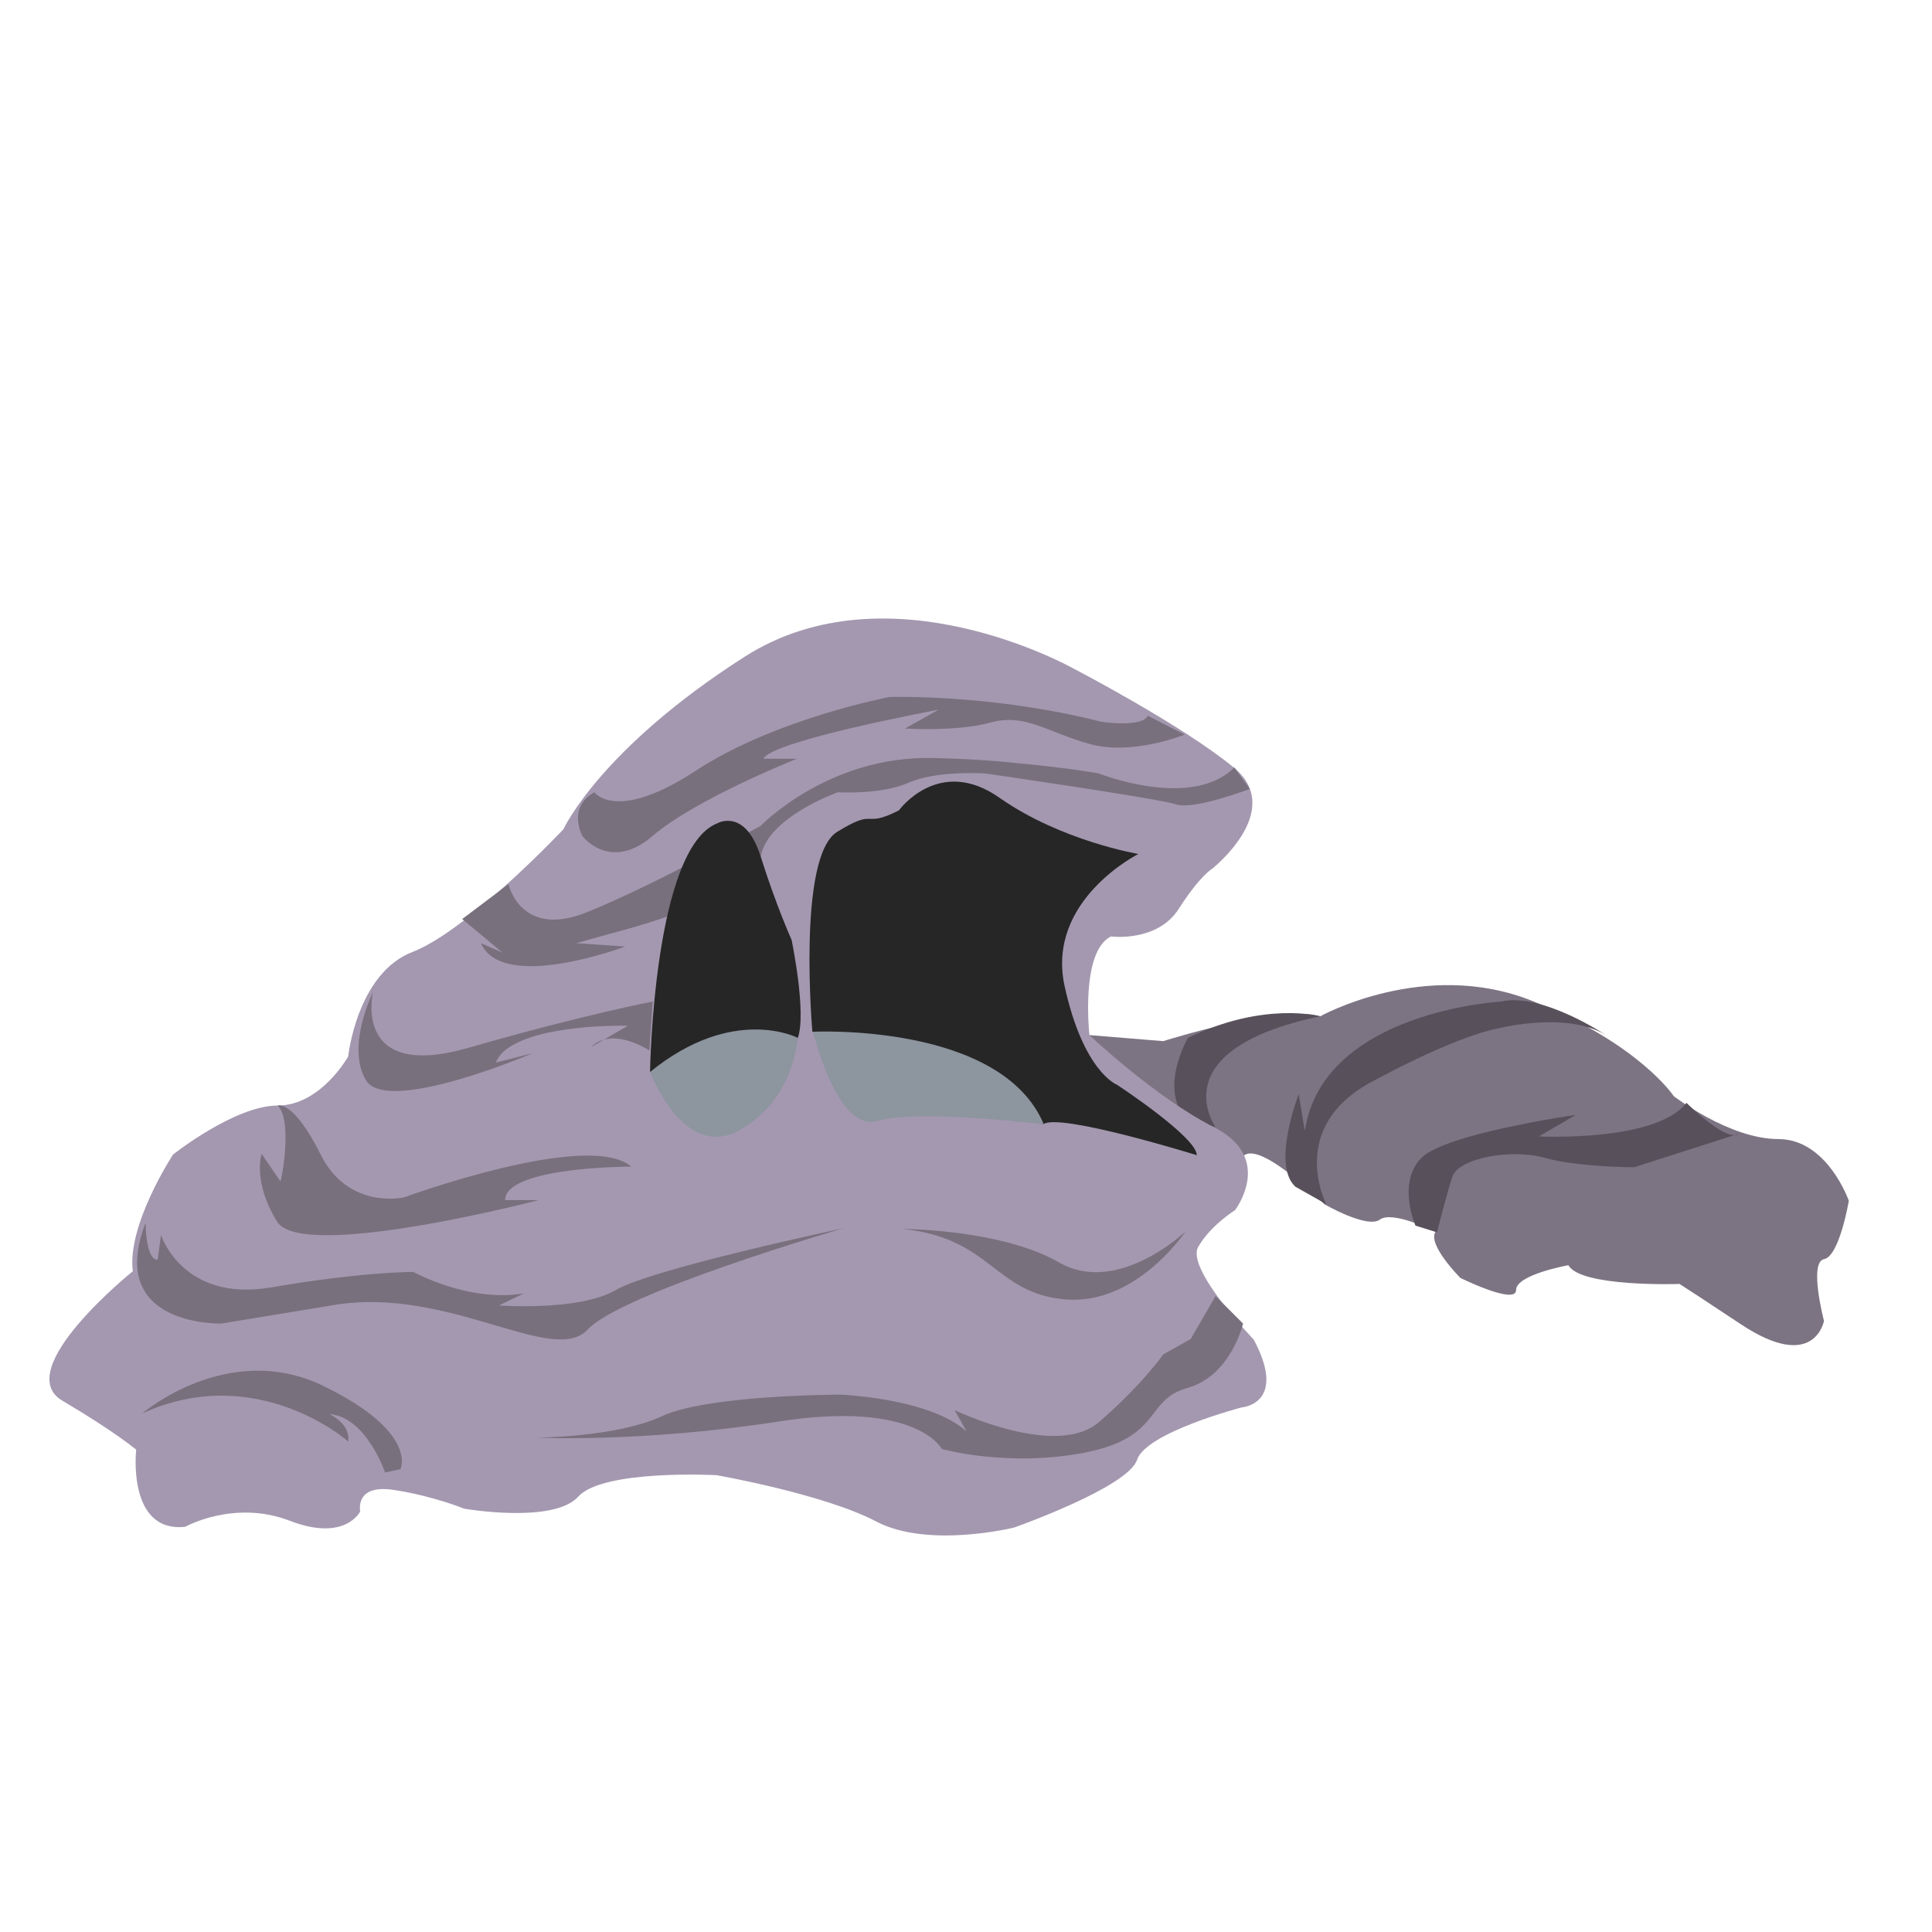
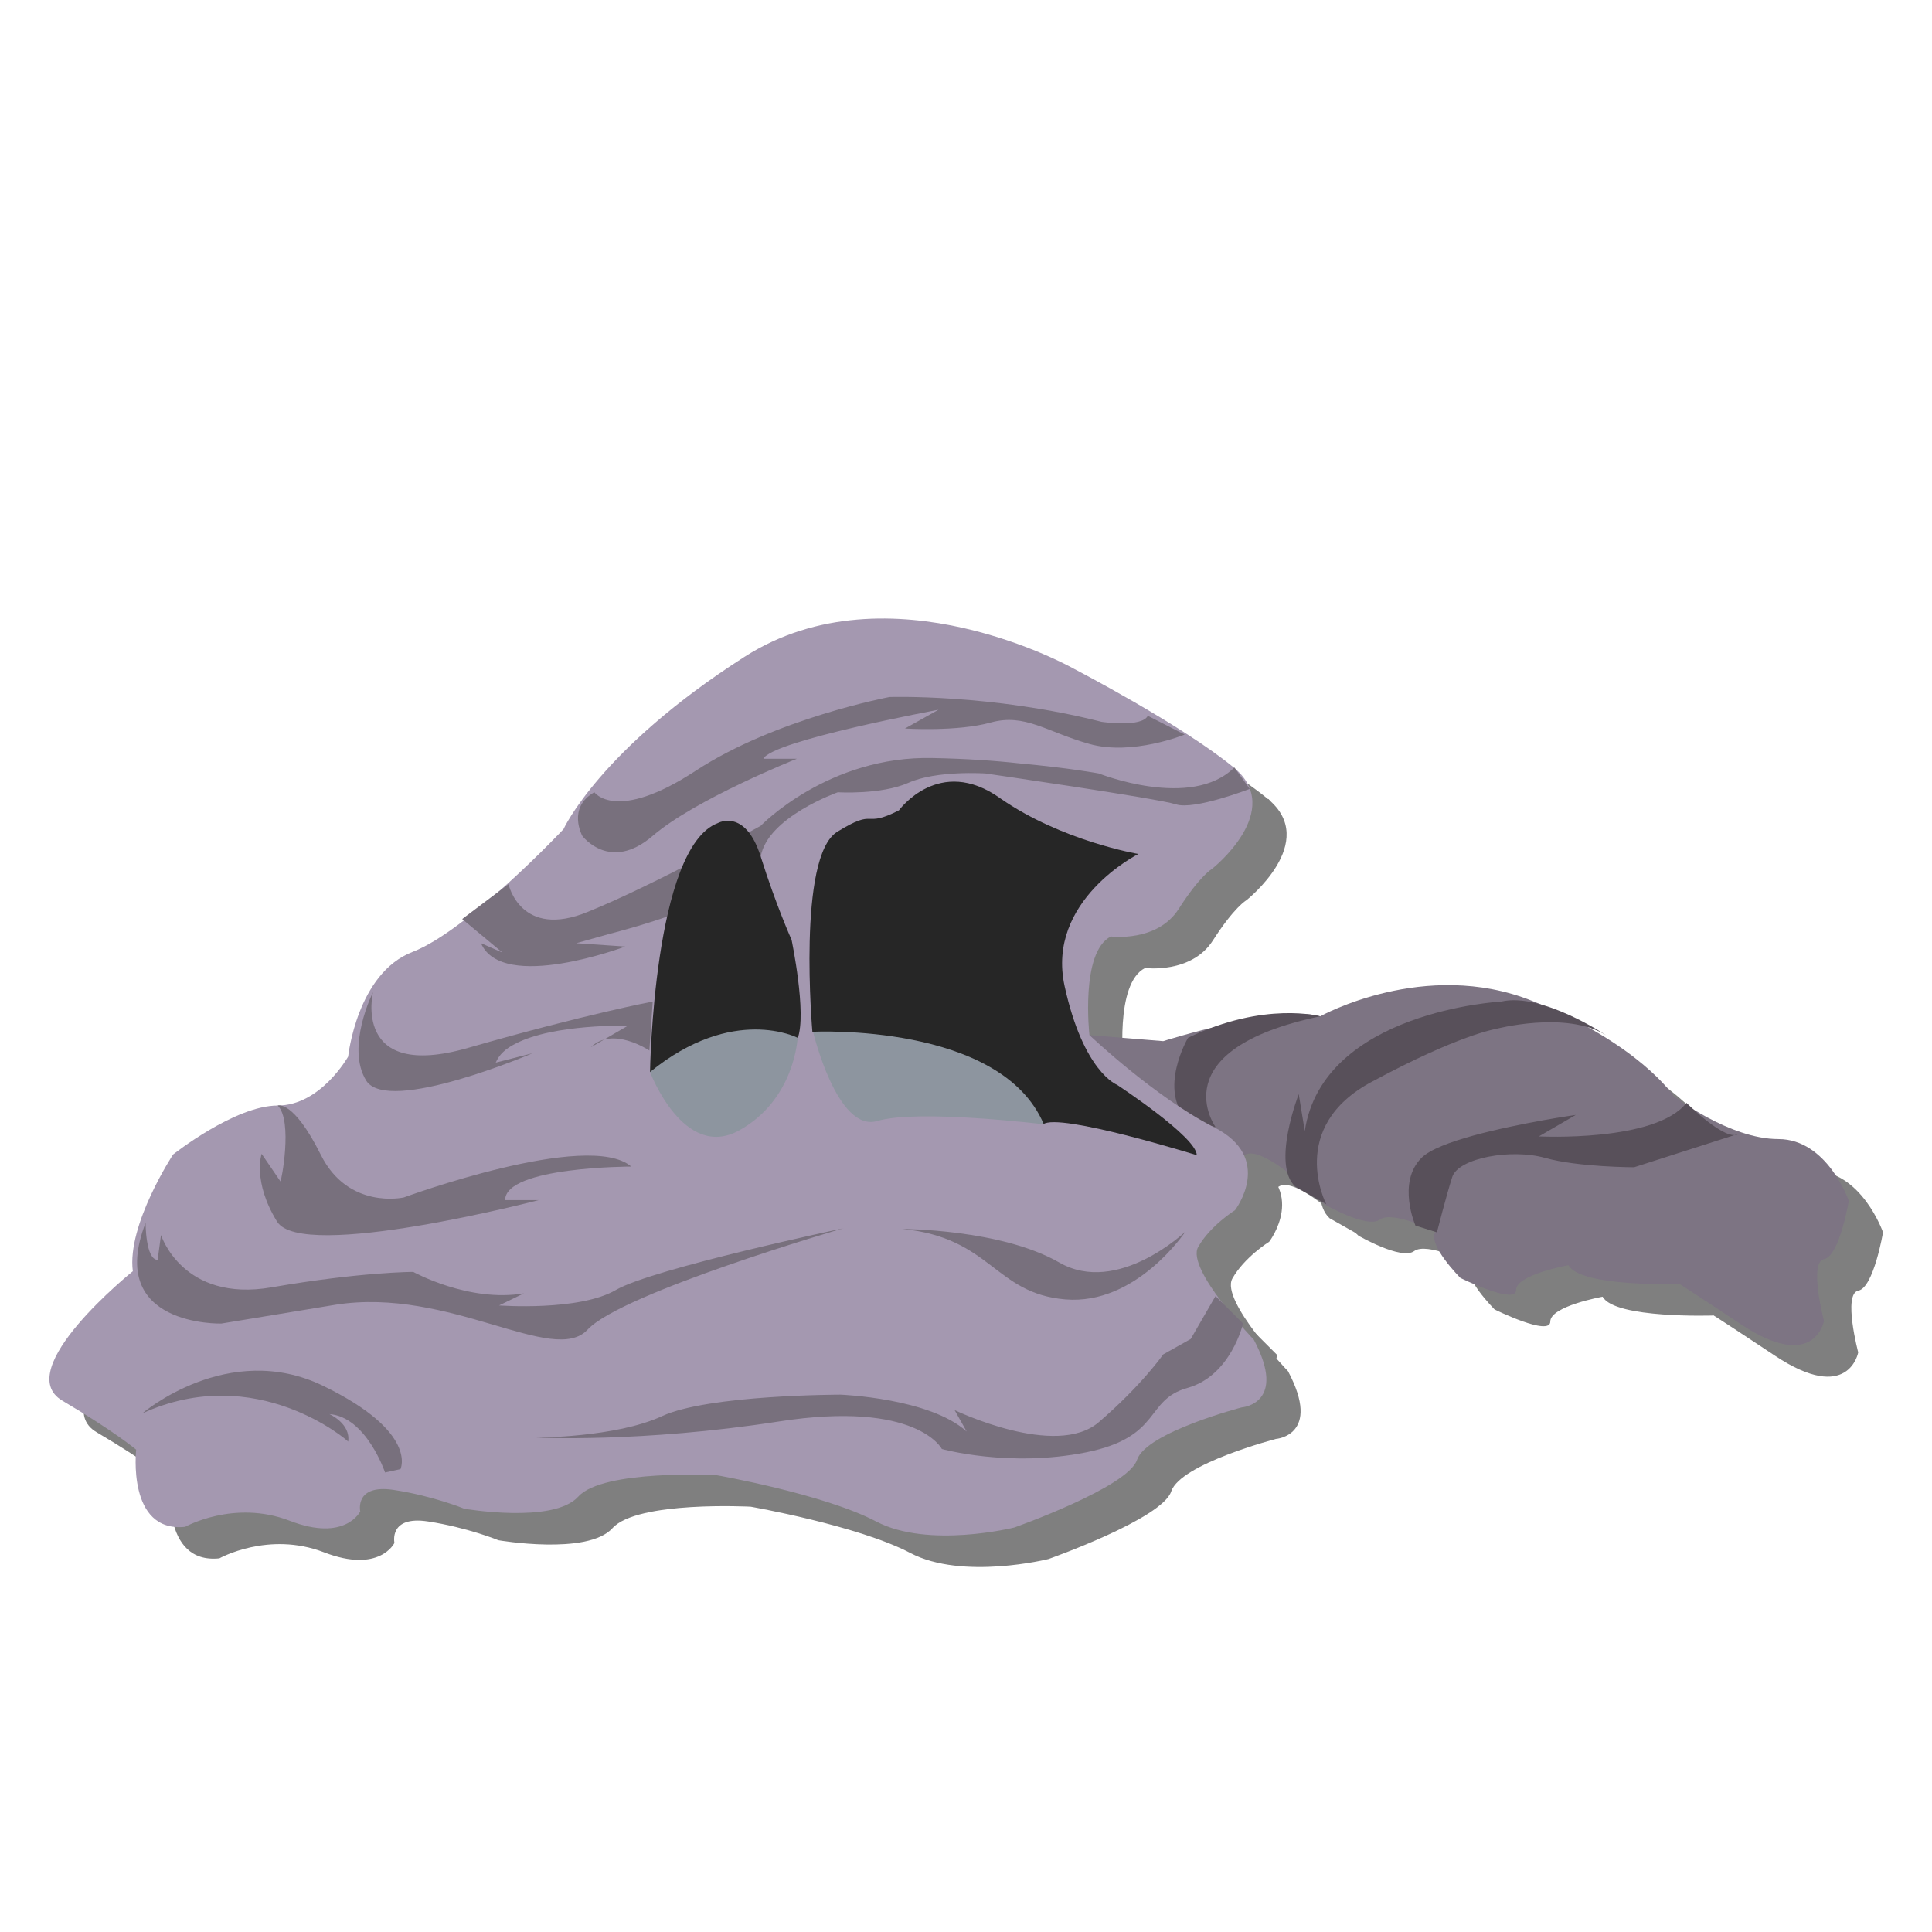
<svg xmlns="http://www.w3.org/2000/svg" version="1.1" id="Layer_1" x="0px" y="0px" viewBox="0 0 288 288" style="enable-background:new 0 0 288 288;" xml:space="preserve">
  <style type="text/css">
- 	.st0{fill:#7D7483;}
- 	.st1{fill:#58505A;}
- 	.st2{fill:#A498B0;}
- 	.st3{fill:#78707D;}
- 	.st4{fill:#262626;}
- 	.st5{fill:#8D959F;}
+ 	.st0{opacity:0.5;}
+ 	.st1{fill:#7D7483;}
+ 	.st2{fill:#58505A;}
+ 	.st3{fill:#A498B0;}
+ 	.st4{fill:#78707D;}
+ 	.st5{fill:#262626;}
+ 	.st6{fill:#8D959F;}
</style>
-   <path class="st0" d="M162.4,154.3l11,0.9c0,0,17.4-5.5,23.4-3.7c0,0,15.6-8.7,31.6-2.3c16,6.4,21.1,14.2,21.1,14.2s8.3,6.4,15.6,6.4  c7.3,0,10.5,9.2,10.5,9.2s-1.4,8.3-3.7,8.7c-2.3,0.5,0,9.2,0,9.2s-1.4,7.8-12.4,0.5c-11-7.3-9.2-6-9.2-6s-14.7,0.5-16.5-2.8  c0,0-7.8,1.4-7.8,3.7c0,2.3-8.3-1.8-8.3-1.8s-5-5-3.7-6.9c0,0-6.4-3.2-8.3-1.8s-8.3-2.3-8.3-2.3s-9.2-9.2-11.9-7.3  C183.1,174,160.1,164.4,162.4,154.3z" />
-   <path class="st1" d="M211,182.7c0,0-2.8-6.4,0.9-10.1c2.5-2.5,12.1-4.5,18.1-5.6c2.8-0.5,4.9-0.8,4.9-0.8l-5.5,3.2  c0,0,17.4,0.9,22-5c0,0,6,6,7.8,4.6l-15.6,5c0,0-8.3,0-13.3-1.4c-5-1.4-12.8,0-13.8,2.8c-0.9,2.8-2.3,8.3-2.3,8.3L211,182.7z" />
-   <path class="st1" d="M197.7,179.5c0,0-6-11.5,6.9-18.3c12.8-6.9,18.3-7.8,18.3-7.8s10.5-2.8,16.5,0.9c0,0-9.6-6.4-15.6-5  c0,0-26.6,1.4-29.3,19.3l-0.9-5.5c0,0-4.1,10.5-0.5,13.8L197.7,179.5z" />
-   <path class="st1" d="M181.2,168c0,0-8.3-11.5,15.6-16.5c0,0-8.3-2.3-19.7,3.2c0,0-4.6,7.8,0,12.4L181.2,168z" />
-   <path class="st2" d="M162.4,154.3c0,0-1.4-12.4,3.2-14.7c0,0,6.9,0.9,10.1-4.1c3.2-5,5-6,5-6s11-8.7,3.2-15.1s-23.8-14.7-23.8-14.7  s-27.5-15.6-49.1-1.8s-27,25.7-27,25.7s-14.2,15.1-22.5,18.3s-9.6,15.6-9.6,15.6s-4.1,7.3-10.5,7.3s-15.6,7.3-15.6,7.3  s-6.9,10.5-6,17.4c0,0-18.3,14.7-10.5,19.3s11,7.3,11,7.3s-1.4,12.4,7.3,11.5c0,0,7.3-4.1,15.6-0.9s10.5-1.4,10.5-1.4  s-0.9-4.1,5-3.2s10.5,2.8,10.5,2.8s13.3,2.3,17-1.8c3.7-4.1,20.6-3.2,20.6-3.2s16,2.8,23.8,6.9s20.6,0.9,20.6,0.9s17-6,18.3-10.1  c1.4-4.1,15.6-7.8,15.6-7.8s6.9-0.5,1.8-10.1c0,0-10.1-10.5-8.3-13.8c1.8-3.2,5.5-5.5,5.5-5.5s6-7.8-3.2-12.4  C172.1,163.5,162.4,154.3,162.4,154.3z" />
-   <path class="st3" d="M88.6,118.1c0,0,3.2,4.6,15.1-3.2s28.9-11,28.9-11s15.1-0.5,31.6,3.7c0,0,6,0.9,6.9-0.9l5.5,2.8  c0,0-7.8,3.2-14.2,1.4c-6.4-1.8-9.6-4.6-14.7-3.2c-5,1.4-12.8,0.9-12.8,0.9l5-2.8c0,0-24.8,4.6-26.1,7.3h5c0,0-15.1,6-21.5,11.5  s-10.5,0-10.5,0S84.5,120.4,88.6,118.1z" />
-   <path class="st3" d="M75.8,131.8c0,0,1.8,8.3,11.9,4.1c10.1-4.1,25.7-12.8,25.7-12.8s10.1-10.5,25.7-10.1c5,0.1,9.3,0.4,12.9,0.8  c7.6,0.7,11.8,1.5,11.8,1.5s13.8,5.5,20.2-0.9l2.3,3.2c0,0-8.3,3.2-11,2.3c-2.8-0.9-28.4-4.6-28.4-4.6s-7.3-0.5-11.5,1.4  c-4.1,1.8-10.5,1.4-10.5,1.4s-10.5,3.7-11.5,9.6c-0.9,6-20.6,11-22.5,11.5c-1.8,0.5-5,1.4-5,1.4l7.3,0.5c0,0-18.3,6.9-21.5-0.5  l3.2,1.4l-6-5L75.8,131.8z" />
-   <path class="st3" d="M55.6,147.9c0,0-3.2,13.3,14.2,8.3c17.4-5,27.5-6.9,27.5-6.9l-0.5,7.3c0,0-5.5-3.7-8.7-0.5l5.5-3.2  c0,0-11.1-0.3-16.8,2.7c-1.4,0.7-2.4,1.6-2.9,2.8l5.5-1.4c0,0-21.5,9.2-24.8,4.1C51.5,156.1,55.6,147.9,55.6,147.9z" />
-   <path class="st3" d="M41.4,164.8c0,0,2.3-0.9,6.4,7.3c4.1,8.3,12.4,6.4,12.4,6.4s27.5-10.1,33.9-4.6c0,0-18.8,0-18.8,5h5  c0,0-35.3,9.2-39,3.2s-2.3-10.1-2.3-10.1l2.8,4.1C41.9,176.3,43.7,167.1,41.4,164.8z" />
-   <path class="st3" d="M21.7,182.3c0,0,0,5.5,1.8,5.5l0.5-3.7c0,0,3.2,10.1,16.5,7.8c13.3-2.3,21.1-2.3,21.1-2.3s8.3,4.6,16.5,3.2  l-3.7,1.8c0,0,11.9,0.9,17.4-2.3c5.5-3.2,33.9-9.2,33.9-9.2s-33,9.6-38.1,15.1s-20.6-6.4-37.6-3.7c-17,2.8-17,2.8-17,2.8  S15.7,197.8,21.7,182.3z" />
-   <path class="st3" d="M134.5,183.2c0,0,14.7,0,23.4,5c8.7,5,18.8-4.6,18.8-4.6s-7.3,11-17.9,10.1  C148.2,192.8,147.8,184.5,134.5,183.2z" />
-   <path class="st3" d="M21.2,210.7c0,0,12.8-11,27-4.1c14.2,6.9,11.5,12.4,11.5,12.4l-2.3,0.5c0,0-2.8-8.3-8.3-8.7  c0,0,3.2,1.4,2.8,4.1C51.9,214.8,38.2,202.9,21.2,210.7z" />
-   <path class="st3" d="M79.9,214.3c0,0,11.9,0,18.8-3.2c6.9-3.2,26.6-3.2,26.6-3.2s13.3,0.5,18.8,5.5l-1.8-3.2c0,0,15.1,7.3,21.5,1.8  c6.4-5.5,9.6-10.1,9.6-10.1l4.1-2.3l3.7-6.4l4.1,4.1c0,0-1.8,7.8-8.3,9.6c-6.4,1.8-3.7,7.3-15.1,9.6c-11.5,2.3-21.5-0.5-21.5-0.5  s-3.7-7.3-24.3-4.1S79.9,214.3,79.9,214.3z" />
-   <path class="st4" d="M96.9,159.8c0,0,0.5-33.5,10.1-37.1c0,0,4.1-2.3,6.4,5s4.6,12.4,4.6,12.4s2.3,11,0.9,14.7  C117.5,158.4,96.9,159.8,96.9,159.8z" />
-   <path class="st4" d="M134,120.8c0,0,6-8.3,15.1-1.8c9.2,6.4,20.6,8.3,20.6,8.3s-13.8,6.9-11,19.7s7.8,14.7,7.8,14.7  s11.9,7.8,11.9,10.5c0,0-20.6-6.4-22.9-4.6l-34.4-13.8c0,0-2.3-26.1,3.7-29.8S128.5,123.6,134,120.8z" />
-   <path class="st5" d="M96.9,159.8c0,0,5,13.3,13.3,8.7s8.7-13.8,8.7-13.8S109.3,149.7,96.9,159.8z" />
-   <path class="st5" d="M121.2,153.8c0,0,28-1.4,34.4,13.8c0,0-18.8-2.3-24.8-0.5S121.2,153.8,121.2,153.8z" />
+   <g class="st0">
+     <path d="M167.5,159l11,0.9c0,0,17.4-5.5,23.4-3.7c0,0,15.6-8.7,31.6-2.3s21.1,14.2,21.1,14.2s8.3,6.4,15.6,6.4   c7.3,0,10.5,9.2,10.5,9.2s-1.4,8.3-3.7,8.7c-2.3,0.5,0,9.2,0,9.2s-1.4,7.8-12.4,0.5c-11-7.3-9.2-6-9.2-6s-14.7,0.5-16.5-2.8   c0,0-7.8,1.4-7.8,3.7s-8.3-1.8-8.3-1.8s-5-5-3.7-6.9c0,0-6.4-3.2-8.3-1.8s-8.3-2.3-8.3-2.3s-9.2-9.2-11.9-7.3   C188.2,178.7,165.2,169.1,167.5,159z" />
+     <path d="M216.1,187.4c0,0-2.8-6.4,0.9-10.1c2.5-2.5,12.1-4.5,18.1-5.6c2.8-0.5,4.9-0.8,4.9-0.8l-5.5,3.2c0,0,17.4,0.9,22-5   c0,0,6,6,7.8,4.6l-15.6,5c0,0-8.3,0-13.3-1.4s-12.8,0-13.8,2.8c-0.9,2.8-2.3,8.3-2.3,8.3L216.1,187.4z" />
+     <path d="M202.8,184.2c0,0-6-11.5,6.9-18.3c12.8-6.9,18.3-7.8,18.3-7.8s10.5-2.8,16.5,0.9c0,0-9.6-6.4-15.6-5   c0,0-26.6,1.4-29.3,19.3l-0.9-5.5c0,0-4.1,10.5-0.5,13.8L202.8,184.2z" />
+     <path d="M186.3,172.7c0,0-8.3-11.5,15.6-16.5c0,0-8.3-2.3-19.7,3.2c0,0-4.6,7.8,0,12.4L186.3,172.7z" />
+     <path d="M167.5,159c0,0-1.4-12.4,3.2-14.7c0,0,6.9,0.9,10.1-4.1c3.2-5,5-6,5-6s11-8.7,3.2-15.1s-23.8-14.7-23.8-14.7   s-27.5-15.6-49.1-1.8s-27,25.7-27,25.7s-14.2,15.1-22.5,18.3S57,162.2,57,162.2s-4.1,7.3-10.5,7.3s-15.6,7.3-15.6,7.3   s-6.9,10.5-6,17.4c0,0-18.3,14.7-10.5,19.3s11,7.3,11,7.3s-1.4,12.4,7.3,11.5c0,0,7.3-4.1,15.6-0.9s10.5-1.4,10.5-1.4   s-0.9-4.1,5-3.2s10.5,2.8,10.5,2.8s13.3,2.3,17-1.8s20.6-3.2,20.6-3.2s16,2.8,23.8,6.9s20.6,0.9,20.6,0.9s17-6,18.3-10.1   c1.4-4.1,15.6-7.8,15.6-7.8s6.9-0.5,1.8-10.1c0,0-10.1-10.5-8.3-13.8c1.8-3.2,5.5-5.5,5.5-5.5s6-7.8-3.2-12.4   C177.2,168.2,167.5,159,167.5,159z" />
+     <path d="M93.7,122.8c0,0,3.2,4.6,15.1-3.2s28.9-11,28.9-11s15.1-0.5,31.6,3.7c0,0,6,0.9,6.9-0.9l5.5,2.8c0,0-7.8,3.2-14.2,1.4   c-6.4-1.8-9.6-4.6-14.7-3.2c-5,1.4-12.8,0.9-12.8,0.9l5-2.8c0,0-24.8,4.6-26.1,7.3h5c0,0-15.1,6-21.5,11.5c-6.4,5.5-10.5,0-10.5,0   S89.6,125.1,93.7,122.8z" />
+     <path d="M80.9,136.5c0,0,1.8,8.3,11.9,4.1c10.1-4.1,25.7-12.8,25.7-12.8s10.1-10.5,25.7-10.1c5,0.1,9.3,0.4,12.9,0.8   c7.6,0.7,11.8,1.5,11.8,1.5s13.8,5.5,20.2-0.9l2.3,3.2c0,0-8.3,3.2-11,2.3c-2.8-0.9-28.4-4.6-28.4-4.6s-7.3-0.5-11.5,1.4   c-4.1,1.8-10.5,1.4-10.5,1.4s-10.5,3.7-11.5,9.6c-0.9,6-20.6,11-22.5,11.5c-1.8,0.5-5,1.4-5,1.4l7.3,0.5c0,0-18.3,6.9-21.5-0.5   l3.2,1.4l-6-5L80.9,136.5z" />
+     <path d="M60.7,152.6c0,0-3.2,13.3,14.2,8.3s27.5-6.9,27.5-6.9l-0.5,7.3c0,0-5.5-3.7-8.7-0.5l5.5-3.2c0,0-11.1-0.3-16.8,2.7   c-1.4,0.7-2.4,1.6-2.9,2.8l5.5-1.4c0,0-21.5,9.2-24.8,4.1C56.6,160.8,60.7,152.6,60.7,152.6z" />
+     <path d="M46.5,169.5c0,0,2.3-0.9,6.4,7.3c4.1,8.3,12.4,6.4,12.4,6.4s27.5-10.1,33.9-4.6c0,0-18.8,0-18.8,5h5c0,0-35.3,9.2-39,3.2   s-2.3-10.1-2.3-10.1l2.8,4.1C47,181,48.8,171.8,46.5,169.5z" />
+     <path d="M26.8,187c0,0,0,5.5,1.8,5.5l0.5-3.7c0,0,3.2,10.1,16.5,7.8s21.1-2.3,21.1-2.3s8.3,4.6,16.5,3.2l-3.7,1.8   c0,0,11.9,0.9,17.4-2.3s33.9-9.2,33.9-9.2s-33,9.6-38.1,15.1s-20.6-6.4-37.6-3.7c-17,2.8-17,2.8-17,2.8S20.8,202.5,26.8,187z" />
+     <path d="M139.6,187.9c0,0,14.7,0,23.4,5s18.8-4.6,18.8-4.6s-7.3,11-17.9,10.1C153.3,197.5,152.9,189.2,139.6,187.9z" />
+     <path d="M26.3,215.4c0,0,12.8-11,27-4.1s11.5,12.4,11.5,12.4l-2.3,0.5c0,0-2.8-8.3-8.3-8.7c0,0,3.2,1.4,2.8,4.1   C57,219.5,43.3,207.6,26.3,215.4z" />
+     <path d="M85,219c0,0,11.9,0,18.8-3.2c6.9-3.2,26.6-3.2,26.6-3.2s13.3,0.5,18.8,5.5l-1.8-3.2c0,0,15.1,7.3,21.5,1.8   s9.6-10.1,9.6-10.1l4.1-2.3l3.7-6.4l4.1,4.1c0,0-1.8,7.8-8.3,9.6c-6.4,1.8-3.7,7.3-15.1,9.6c-11.5,2.3-21.5-0.5-21.5-0.5   s-3.7-7.3-24.3-4.1S85,219,85,219z" />
+     <path d="M102,164.5c0,0,0.5-33.5,10.1-37.1c0,0,4.1-2.3,6.4,5c2.3,7.3,4.6,12.4,4.6,12.4s2.3,11,0.9,14.7   C122.6,163.1,102,164.5,102,164.5z" />
+     <path d="M139.1,125.5c0,0,6-8.3,15.1-1.8c9.2,6.4,20.6,8.3,20.6,8.3s-13.8,6.9-11,19.7s7.8,14.7,7.8,14.7s11.9,7.8,11.9,10.5   c0,0-20.6-6.4-22.9-4.6l-34.4-13.8c0,0-2.3-26.1,3.7-29.8C135.9,125,133.6,128.3,139.1,125.5z" />
+     <path d="M102,164.5c0,0,5,13.3,13.3,8.7s8.7-13.8,8.7-13.8S114.4,154.4,102,164.5z" />
+     <path d="M126.3,158.5c0,0,28-1.4,34.4,13.8c0,0-18.8-2.3-24.8-0.5S126.3,158.5,126.3,158.5z" />
+   </g>
+   <g>
+     <path class="st1" d="M162.4,154.3l11,0.9c0,0,17.4-5.5,23.4-3.7c0,0,15.6-8.7,31.6-2.3s21.1,14.2,21.1,14.2s8.3,6.4,15.6,6.4   c7.3,0,10.5,9.2,10.5,9.2s-1.4,8.3-3.7,8.7c-2.3,0.5,0,9.2,0,9.2s-1.4,7.8-12.4,0.5s-9.2-6-9.2-6s-14.7,0.5-16.5-2.8   c0,0-7.8,1.4-7.8,3.7s-8.3-1.8-8.3-1.8s-5-5-3.7-6.9c0,0-6.4-3.2-8.3-1.8s-8.3-2.3-8.3-2.3s-9.2-9.2-11.9-7.3   C183.1,174,160.1,164.4,162.4,154.3z" />
+     <path class="st2" d="M211,182.7c0,0-2.8-6.4,0.9-10.1c2.5-2.5,12.1-4.5,18.1-5.6c2.8-0.5,4.9-0.8,4.9-0.8l-5.5,3.2   c0,0,17.4,0.9,22-5c0,0,6,6,7.8,4.6l-15.6,5c0,0-8.3,0-13.3-1.4s-12.8,0-13.8,2.8c-0.9,2.8-2.3,8.3-2.3,8.3L211,182.7z" />
+     <path class="st2" d="M197.7,179.5c0,0-6-11.5,6.9-18.3c12.8-6.9,18.3-7.8,18.3-7.8s10.5-2.8,16.5,0.9c0,0-9.6-6.4-15.6-5   c0,0-26.6,1.4-29.3,19.3l-0.9-5.5c0,0-4.1,10.5-0.5,13.8L197.7,179.5z" />
+     <path class="st2" d="M181.2,168c0,0-8.3-11.5,15.6-16.5c0,0-8.3-2.3-19.7,3.2c0,0-4.6,7.8,0,12.4L181.2,168z" />
+     <path class="st3" d="M162.4,154.3c0,0-1.4-12.4,3.2-14.7c0,0,6.9,0.9,10.1-4.1c3.2-5,5-6,5-6s11-8.7,3.2-15.1s-23.8-14.7-23.8-14.7   s-27.5-15.6-49.1-1.8s-27,25.7-27,25.7s-14.2,15.1-22.5,18.3s-9.6,15.6-9.6,15.6s-4.1,7.3-10.5,7.3s-15.6,7.3-15.6,7.3   s-6.9,10.5-6,17.4c0,0-18.3,14.7-10.5,19.3s11,7.3,11,7.3s-1.4,12.4,7.3,11.5c0,0,7.3-4.1,15.6-0.9s10.5-1.4,10.5-1.4   s-0.9-4.1,5-3.2s10.5,2.8,10.5,2.8s13.3,2.3,17-1.8s20.6-3.2,20.6-3.2s16,2.8,23.8,6.9s20.6,0.9,20.6,0.9s17-6,18.3-10.1   c1.4-4.1,15.6-7.8,15.6-7.8s6.9-0.5,1.8-10.1c0,0-10.1-10.5-8.3-13.8c1.8-3.2,5.5-5.5,5.5-5.5s6-7.8-3.2-12.4   C172.1,163.5,162.4,154.3,162.4,154.3z" />
+     <path class="st4" d="M88.6,118.1c0,0,3.2,4.6,15.1-3.2s28.9-11,28.9-11s15.1-0.5,31.6,3.7c0,0,6,0.9,6.9-0.9l5.5,2.8   c0,0-7.8,3.2-14.2,1.4c-6.4-1.8-9.6-4.6-14.7-3.2c-5,1.4-12.8,0.9-12.8,0.9l5-2.8c0,0-24.8,4.6-26.1,7.3h5c0,0-15.1,6-21.5,11.5   s-10.5,0-10.5,0S84.5,120.4,88.6,118.1z" />
+     <path class="st4" d="M75.8,131.8c0,0,1.8,8.3,11.9,4.1c10.1-4.1,25.7-12.8,25.7-12.8s10.1-10.5,25.7-10.1c5,0.1,9.3,0.4,12.9,0.8   c7.6,0.7,11.8,1.5,11.8,1.5s13.8,5.5,20.2-0.9l2.3,3.2c0,0-8.3,3.2-11,2.3c-2.8-0.9-28.4-4.6-28.4-4.6s-7.3-0.5-11.5,1.4   c-4.1,1.8-10.5,1.4-10.5,1.4s-10.5,3.7-11.5,9.6c-0.9,6-20.6,11-22.5,11.5c-1.8,0.5-5,1.4-5,1.4l7.3,0.5c0,0-18.3,6.9-21.5-0.5   l3.2,1.4l-6-5L75.8,131.8z" />
+     <path class="st4" d="M55.6,147.9c0,0-3.2,13.3,14.2,8.3s27.5-6.9,27.5-6.9l-0.5,7.3c0,0-5.5-3.7-8.7-0.5l5.5-3.2   c0,0-11.1-0.3-16.8,2.7c-1.4,0.7-2.4,1.6-2.9,2.8l5.5-1.4c0,0-21.5,9.2-24.8,4.1C51.5,156.1,55.6,147.9,55.6,147.9z" />
+     <path class="st4" d="M41.4,164.8c0,0,2.3-0.9,6.4,7.3c4.1,8.3,12.4,6.4,12.4,6.4s27.5-10.1,33.9-4.6c0,0-18.8,0-18.8,5h5   c0,0-35.3,9.2-39,3.2S39,172,39,172l2.8,4.1C41.9,176.3,43.7,167.1,41.4,164.8z" />
+     <path class="st4" d="M21.7,182.3c0,0,0,5.5,1.8,5.5l0.5-3.7c0,0,3.2,10.1,16.5,7.8s21.1-2.3,21.1-2.3s8.3,4.6,16.5,3.2l-3.7,1.8   c0,0,11.9,0.9,17.4-2.3s33.9-9.2,33.9-9.2s-33,9.6-38.1,15.1S67,191.8,50,194.5c-17,2.8-17,2.8-17,2.8S15.7,197.8,21.7,182.3z" />
+     <path class="st4" d="M134.5,183.2c0,0,14.7,0,23.4,5s18.8-4.6,18.8-4.6s-7.3,11-17.9,10.1C148.2,192.8,147.8,184.5,134.5,183.2z" />
+     <path class="st4" d="M21.2,210.7c0,0,12.8-11,27-4.1S59.7,219,59.7,219l-2.3,0.5c0,0-2.8-8.3-8.3-8.7c0,0,3.2,1.4,2.8,4.1   C51.9,214.8,38.2,202.9,21.2,210.7z" />
+     <path class="st4" d="M79.9,214.3c0,0,11.9,0,18.8-3.2c6.9-3.2,26.6-3.2,26.6-3.2s13.3,0.5,18.8,5.5l-1.8-3.2c0,0,15.1,7.3,21.5,1.8   s9.6-10.1,9.6-10.1l4.1-2.3l3.7-6.4l4.1,4.1c0,0-1.8,7.8-8.3,9.6c-6.4,1.8-3.7,7.3-15.1,9.6c-11.5,2.3-21.5-0.5-21.5-0.5   s-3.7-7.3-24.3-4.1S79.9,214.3,79.9,214.3z" />
+     <path class="st5" d="M96.9,159.8c0,0,0.5-33.5,10.1-37.1c0,0,4.1-2.3,6.4,5c2.3,7.3,4.6,12.4,4.6,12.4s2.3,11,0.9,14.7   C117.5,158.4,96.9,159.8,96.9,159.8z" />
+     <path class="st5" d="M134,120.8c0,0,6-8.3,15.1-1.8c9.2,6.4,20.6,8.3,20.6,8.3s-13.8,6.9-11,19.7s7.8,14.7,7.8,14.7   s11.9,7.8,11.9,10.5c0,0-20.6-6.4-22.9-4.6l-34.4-13.8c0,0-2.3-26.1,3.7-29.8C130.8,120.3,128.5,123.6,134,120.8z" />
+     <path class="st6" d="M96.9,159.8c0,0,5,13.3,13.3,8.7s8.7-13.8,8.7-13.8S109.3,149.7,96.9,159.8z" />
+     <path class="st6" d="M121.2,153.8c0,0,28-1.4,34.4,13.8c0,0-18.8-2.3-24.8-0.5S121.2,153.8,121.2,153.8z" />
+   </g>
</svg>
